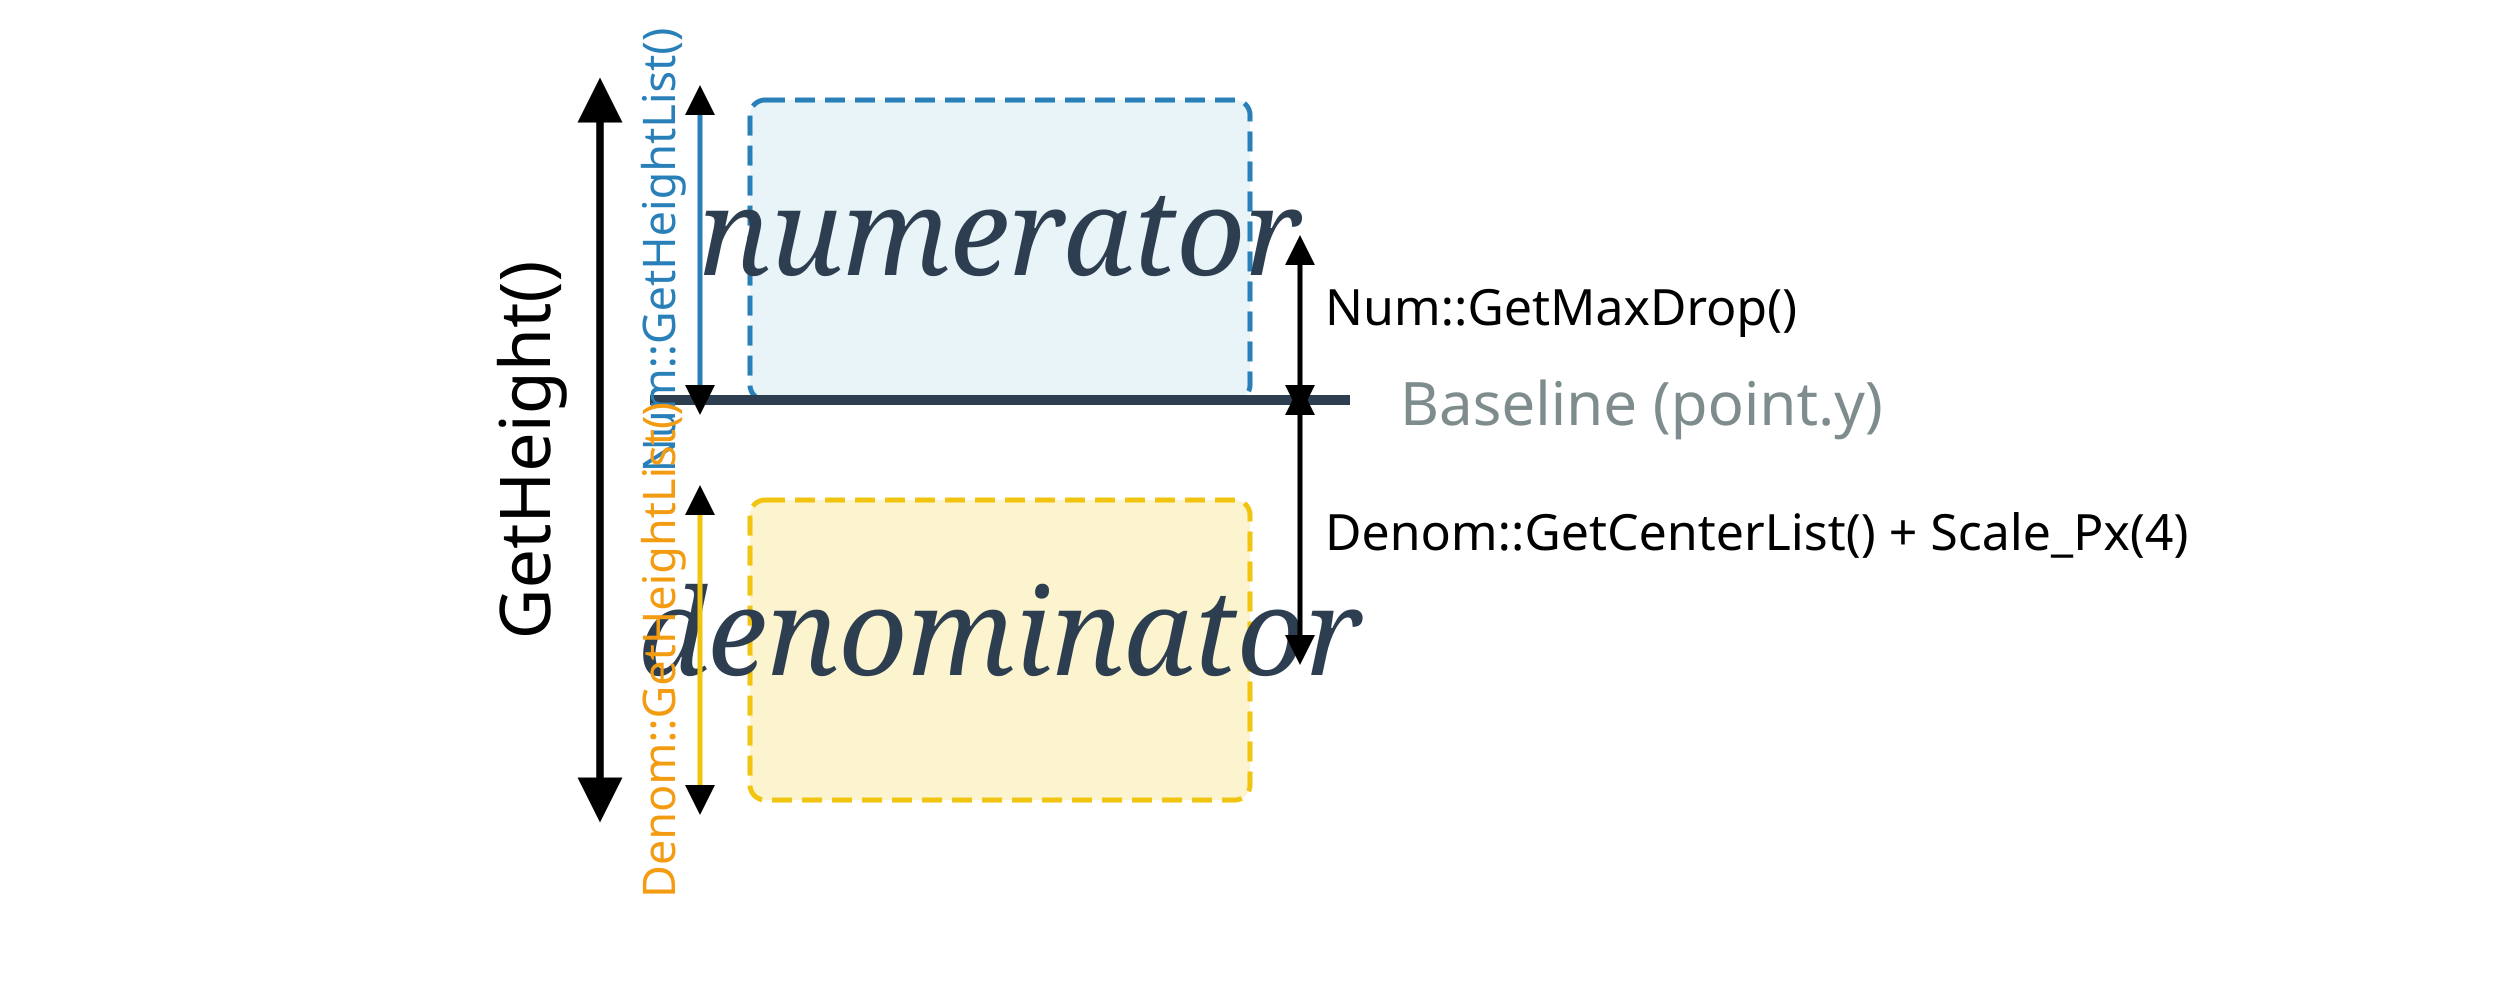
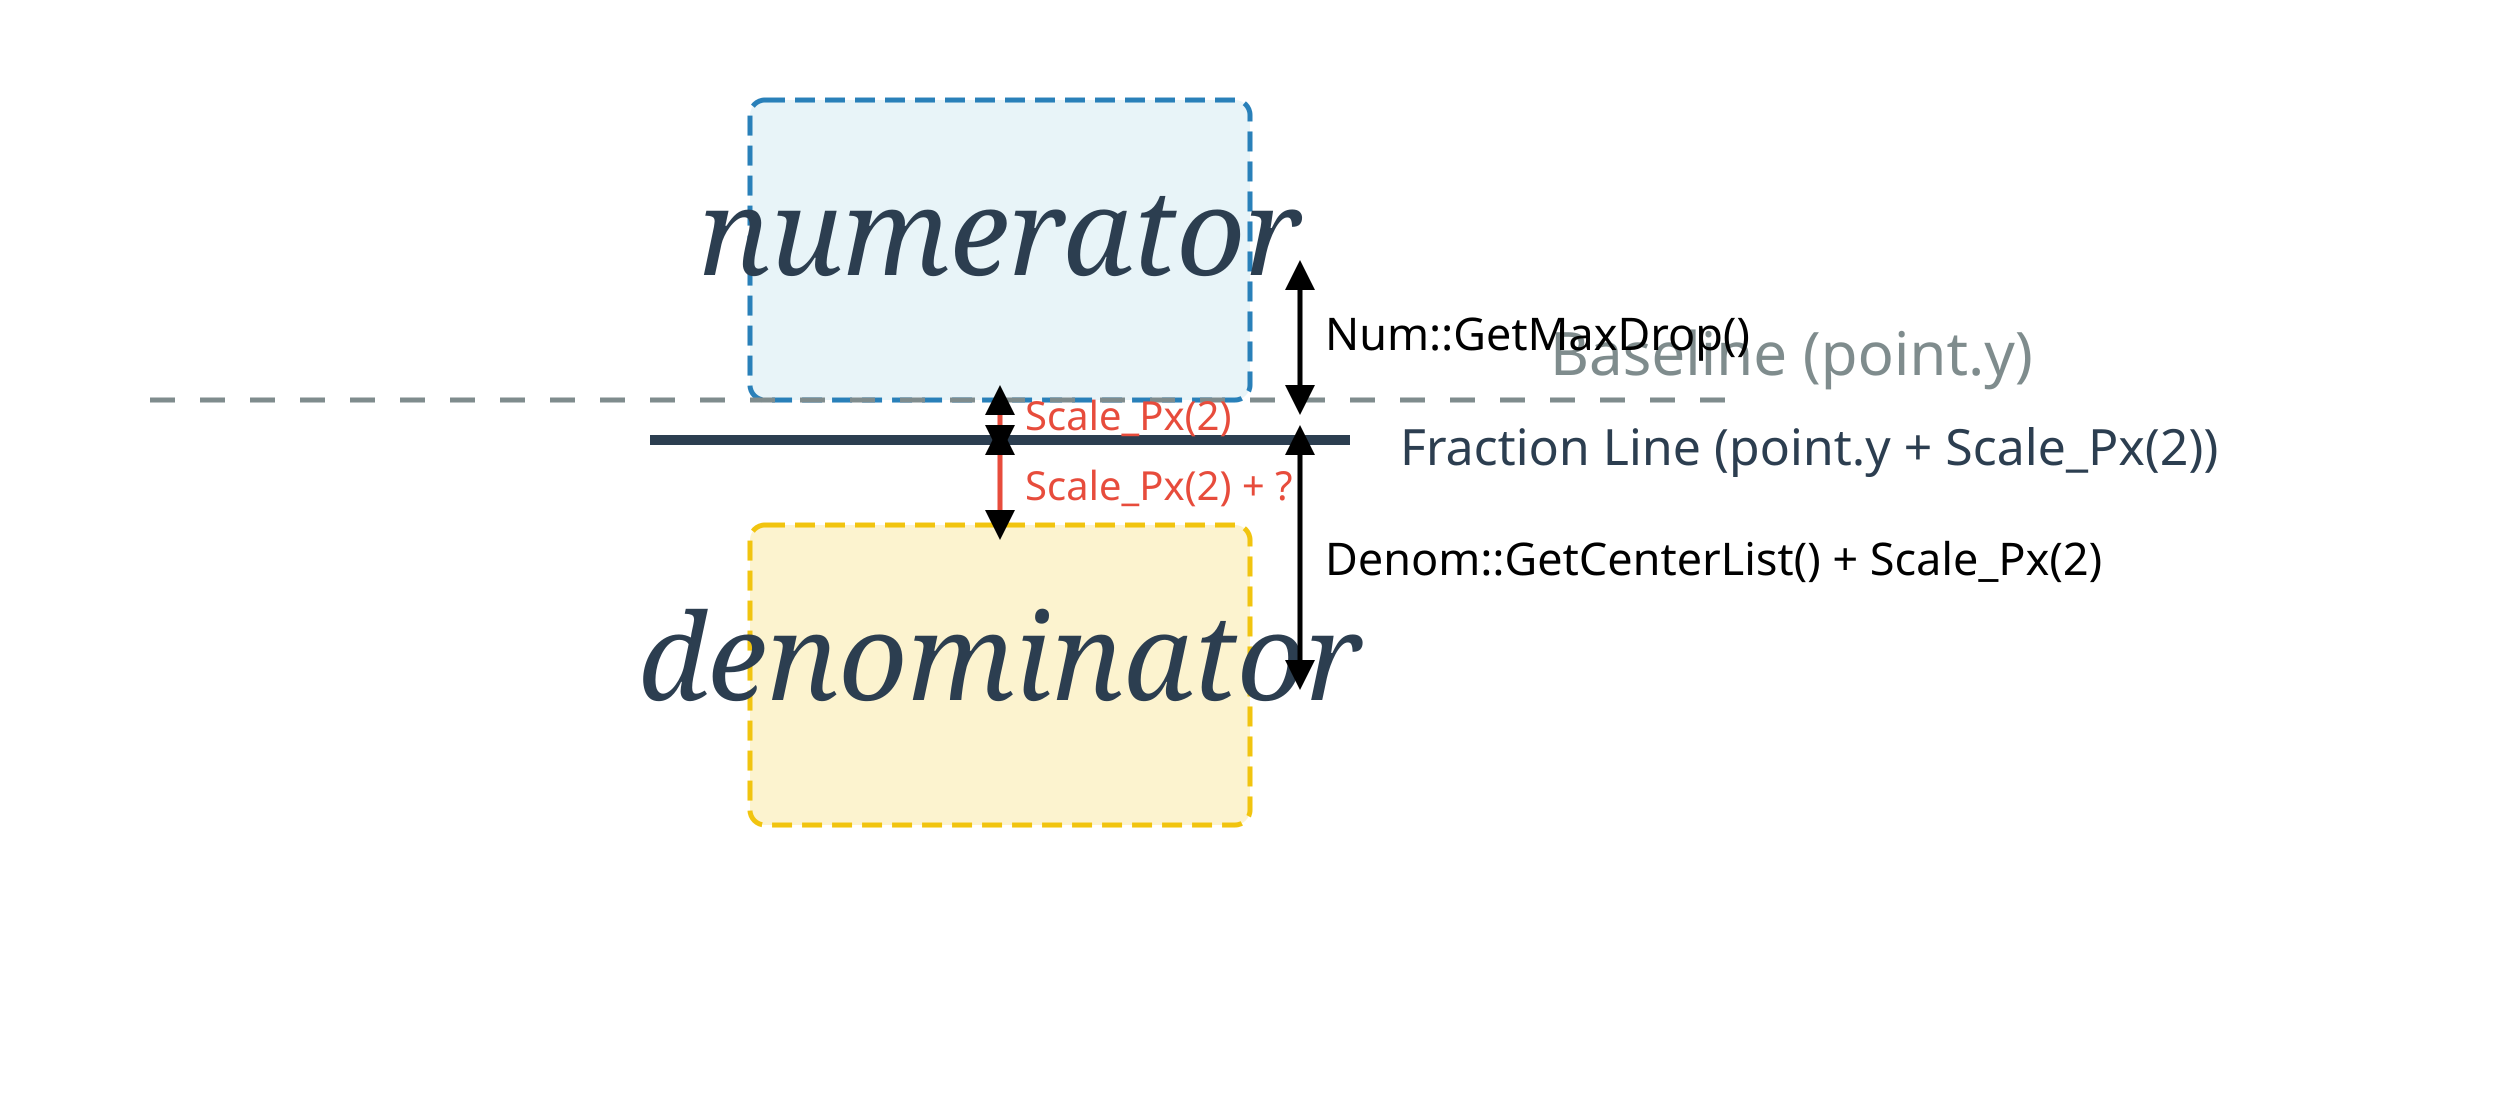
- <svg xmlns="http://www.w3.org/2000/svg" width="500" height="200" viewBox="0 0 500 200">
+ <svg xmlns="http://www.w3.org/2000/svg" width="500" height="220" viewBox="0 0 500 220">
  <defs>
    <marker id="arrow" viewBox="0 0 10 10" refX="5" refY="5" markerWidth="6" markerHeight="6" orient="auto-start-reverse">
      <path d="M 0 0 L 10 5 L 0 10 z" />
    </marker>
  </defs>
  <rect width="100%" height="100%" fill="white" />
  <rect x="150" y="20" width="100" height="60" rx="3" fill="#e8f4f8" stroke="#2980b9" stroke-width="1" stroke-dasharray="4,2" />
  <text x="200" y="55" font-family="serif" font-style="italic" font-size="24" text-anchor="middle" fill="#2c3e50">numerator</text>
-   <rect x="150" y="100" width="100" height="60" rx="3" fill="#fcf3cf" stroke="#f1c40f" stroke-width="1" stroke-dasharray="4,2" />
-   <text x="200" y="135" font-family="serif" font-style="italic" font-size="24" text-anchor="middle" fill="#2c3e50">denominator</text>
-   <line x1="130" y1="80" x2="270" y2="80" stroke="#2c3e50" stroke-width="2" />
-   <text x="280" y="85" font-family="sans-serif" font-size="12" fill="#7f8c8d">Baseline (point.y)</text>
-   <line x1="120" y1="20" x2="120" y2="160" stroke="black" stroke-width="1.5" marker-start="url(#arrow)" marker-end="url(#arrow)" />
-   <text x="110" y="90" font-family="sans-serif" font-size="14" text-anchor="middle" transform="rotate(-90 110,90)">GetHeight()</text>
-   <line x1="140" y1="20" x2="140" y2="80" stroke="#2980b9" stroke-width="1" marker-start="url(#arrow)" marker-end="url(#arrow)" />
-   <text x="135" y="50" font-family="sans-serif" font-size="9" text-anchor="middle" transform="rotate(-90 135,50)" fill="#2980b9">Num::GetHeightList()</text>
-   <line x1="140" y1="100" x2="140" y2="160" stroke="#f1c40f" stroke-width="1" marker-start="url(#arrow)" marker-end="url(#arrow)" />
-   <text x="135" y="130" font-family="sans-serif" font-size="9" text-anchor="middle" transform="rotate(-90 135,130)" fill="#f39c12">Denom::GetHeightList()</text>
-   <line x1="260" y1="50" x2="260" y2="80" stroke="black" stroke-width="1" marker-start="url(#arrow)" marker-end="url(#arrow)" />
-   <text x="265" y="65" font-family="sans-serif" font-size="10">Num::GetMaxDrop()</text>
-   <line x1="260" y1="80" x2="260" y2="130" stroke="black" stroke-width="1" marker-start="url(#arrow)" marker-end="url(#arrow)" />
-   <text x="265" y="110" font-family="sans-serif" font-size="10">Denom::GetCenterList() + Scale_Px(4)</text>
+   <rect x="150" y="105" width="100" height="60" rx="3" fill="#fcf3cf" stroke="#f1c40f" stroke-width="1" stroke-dasharray="4,2" />
+   <text x="200" y="140" font-family="serif" font-style="italic" font-size="24" text-anchor="middle" fill="#2c3e50">denominator</text>
+   <line x1="130" y1="88" x2="270" y2="88" stroke="#2c3e50" stroke-width="2" />
+   <text x="280" y="93" font-family="sans-serif" font-size="10" fill="#2c3e50">Fraction Line (point.y + Scale_Px(2))</text>
+   <line x1="30" y1="80" x2="350" y2="80" stroke="#7f8c8d" stroke-dasharray="5,5" />
+   <text x="310" y="75" font-family="sans-serif" font-size="12" fill="#7f8c8d">Baseline (point.y)</text>
+   <line x1="200" y1="80" x2="200" y2="88" stroke="#e74c3c" stroke-width="1" marker-start="url(#arrow)" marker-end="url(#arrow)" />
+   <text x="205" y="86" font-family="sans-serif" font-size="8" fill="#e74c3c">Scale_Px(2)</text>
+   <line x1="200" y1="88" x2="200" y2="105" stroke="#e74c3c" stroke-width="1" marker-start="url(#arrow)" marker-end="url(#arrow)" />
+   <text x="205" y="100" font-family="sans-serif" font-size="8" fill="#e74c3c">Scale_Px(2) + ?</text>
+   <line x1="260" y1="55" x2="260" y2="80" stroke="black" stroke-width="1" marker-start="url(#arrow)" marker-end="url(#arrow)" />
+   <text x="265" y="70" font-family="sans-serif" font-size="9">Num::GetMaxDrop()</text>
+   <line x1="260" y1="88" x2="260" y2="135" stroke="black" stroke-width="1" marker-start="url(#arrow)" marker-end="url(#arrow)" />
+   <text x="265" y="115" font-family="sans-serif" font-size="9">Denom::GetCenterList() + Scale_Px(2)</text>
</svg>
